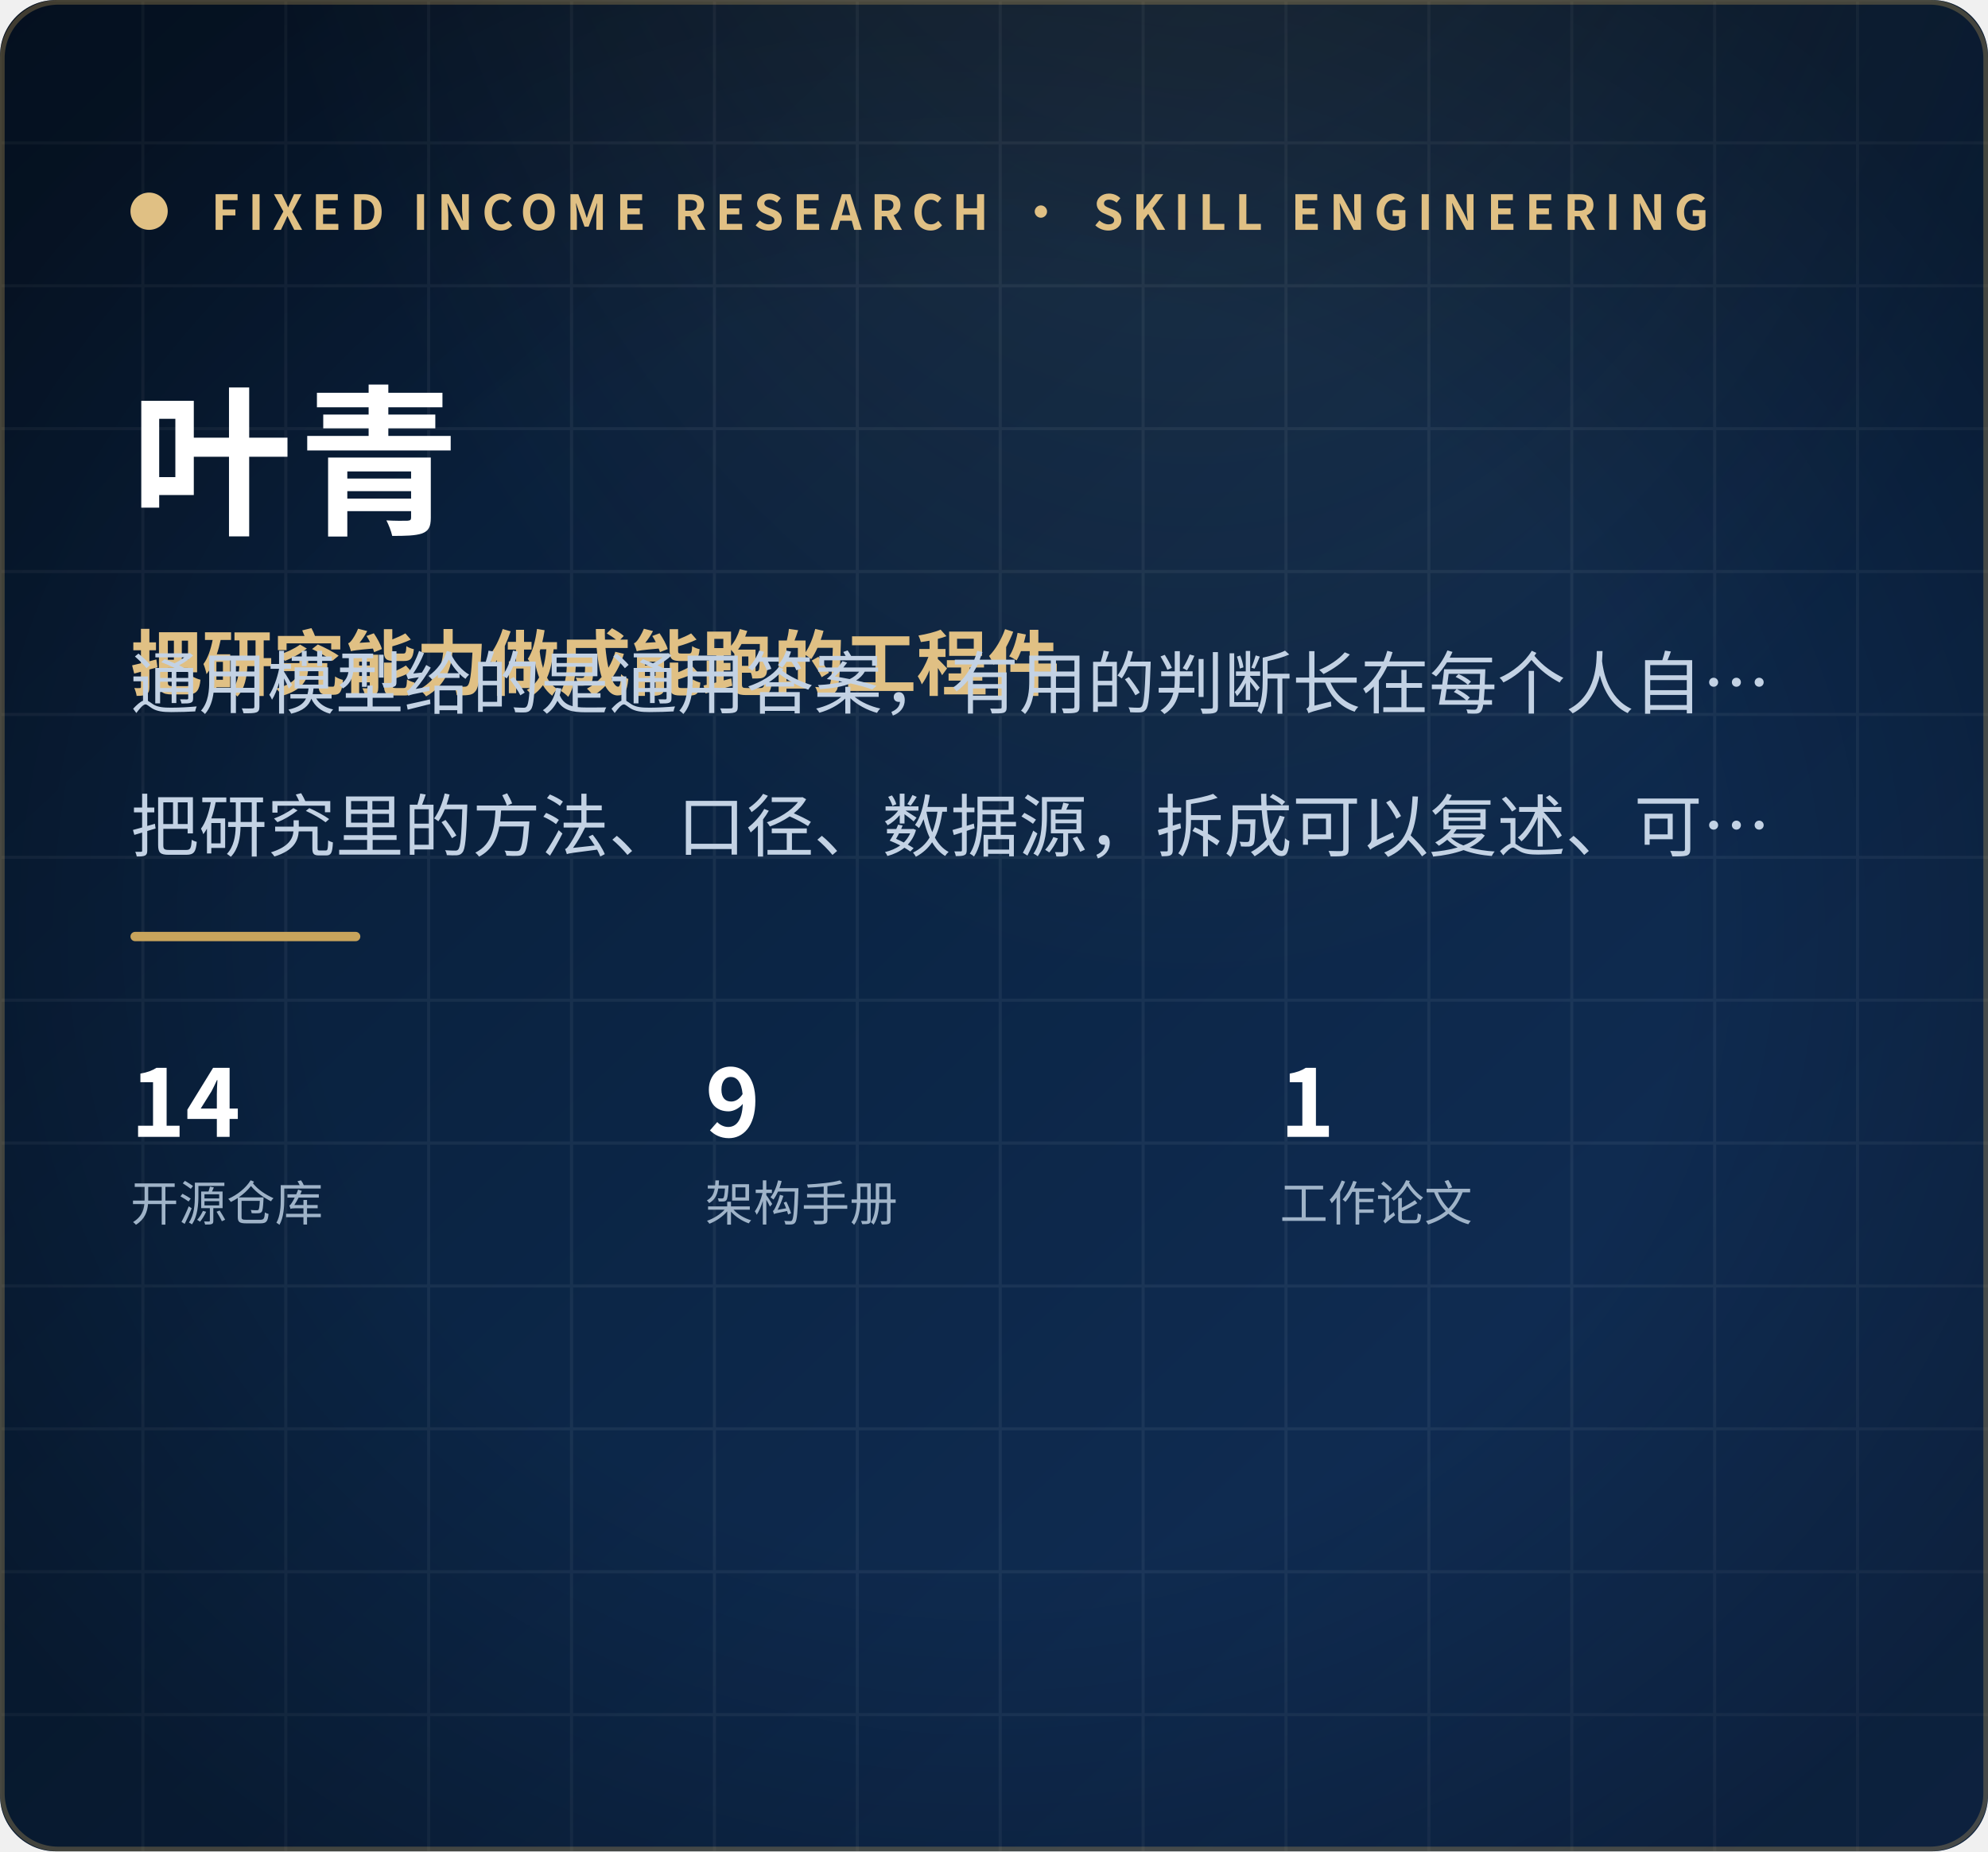
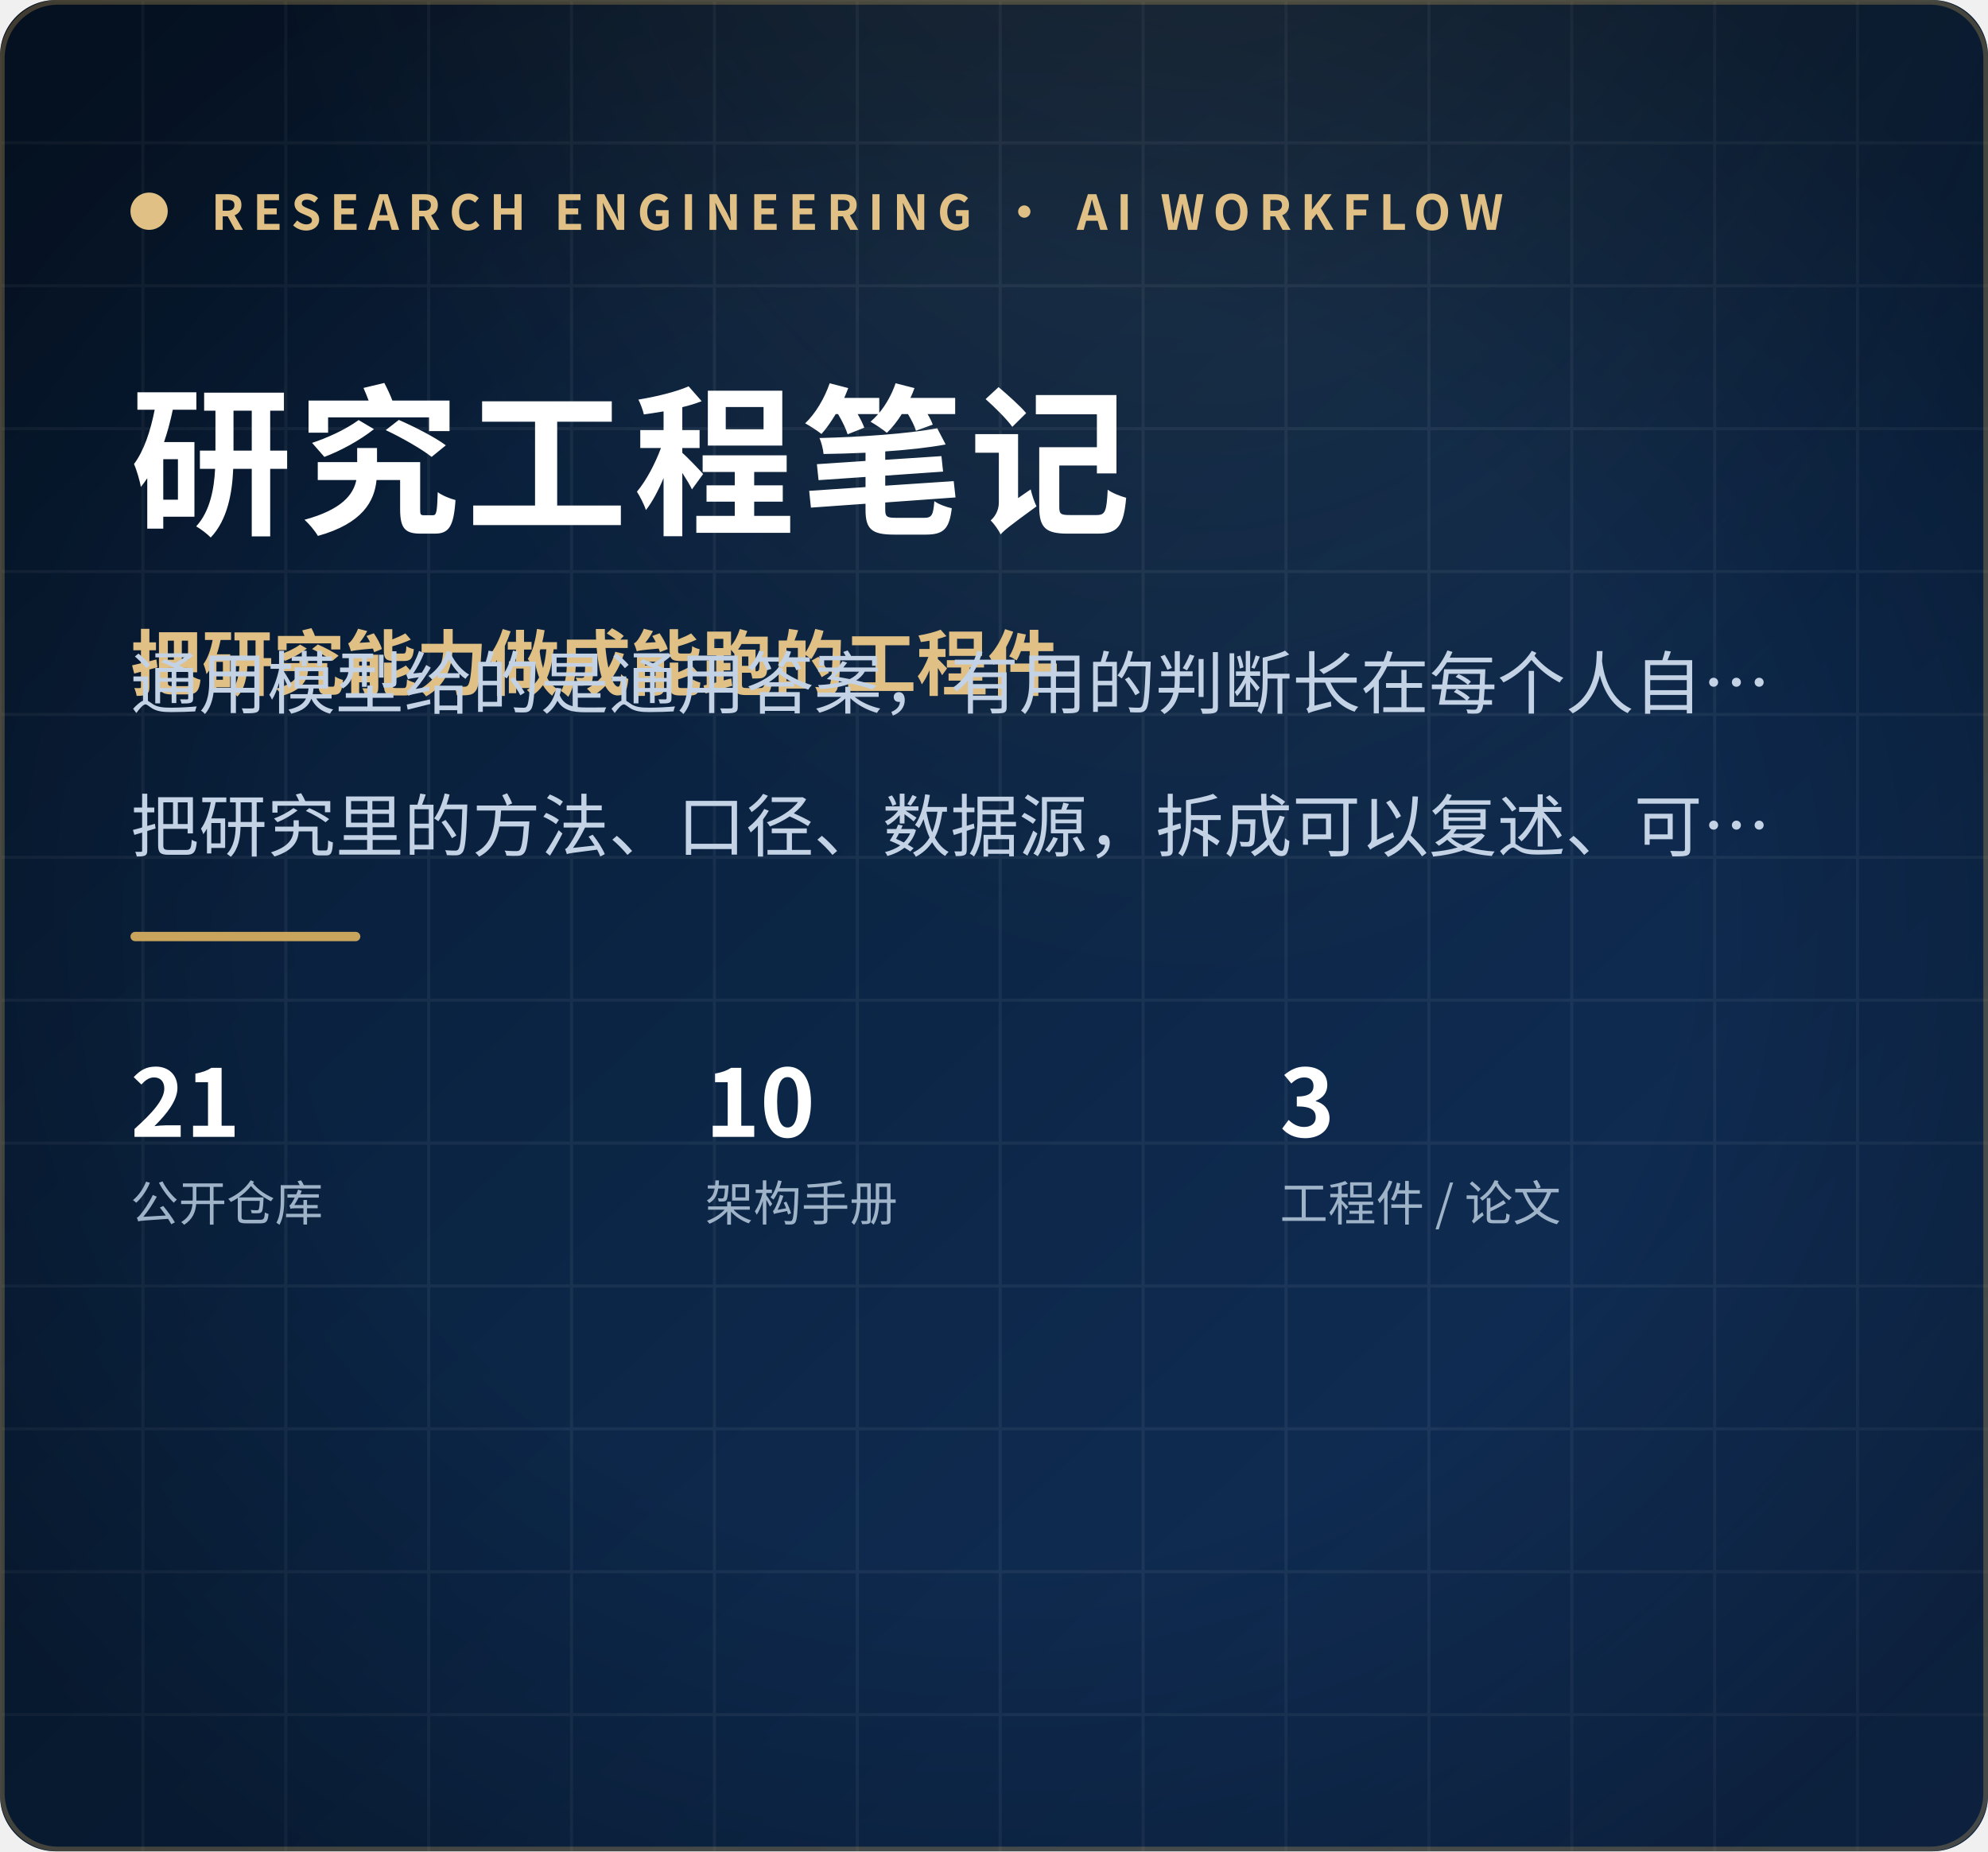
- <svg xmlns="http://www.w3.org/2000/svg" width="640" height="596" viewBox="0 0 640 596" role="img" aria-label="叶青 · 固定收益研究与 Skill 工程化">
+ <svg xmlns="http://www.w3.org/2000/svg" width="640" height="596" viewBox="0 0 640 596" role="img" aria-label="研究工程笔记 · 把研究能力做成能跑的工程件">
  <defs>
-     <linearGradient id="g2662938977" x1="0" y1="0" x2="1" y2="1">
+     <linearGradient id="g4e408c39ed" x1="0" y1="0" x2="1" y2="1">
      <stop offset="0" stop-color="#07182e" />
      <stop offset="0.46" stop-color="#0b2545" />
      <stop offset="1" stop-color="#13315c" />
    </linearGradient>
-     <radialGradient id="g2373084436" cx="0.5" cy="0.5" r="0.5">
+     <radialGradient id="g5e46a66d71" cx="0.5" cy="0.5" r="0.5">
      <stop offset="0" stop-color="#c8a45c" stop-opacity="0.40" />
      <stop offset="0.45" stop-color="#c8a45c" stop-opacity="0.10" />
      <stop offset="1" stop-color="#c8a45c" stop-opacity="0" />
    </radialGradient>
-     <radialGradient id="g5980098329" cx="0.5" cy="0.5" r="0.62">
+     <radialGradient id="gb0d85787fc" cx="0.5" cy="0.5" r="0.62">
      <stop offset="0.55" stop-color="#000000" stop-opacity="0" />
      <stop offset="1" stop-color="#000000" stop-opacity="0.32" />
    </radialGradient>
-     <clipPath id="g2284169626">
+     <clipPath id="g81f6bdd832">
      <rect width="640" height="596" rx="18" />
    </clipPath>
  </defs>
-   <g clip-path="url(#g2284169626)">
-     <rect width="640" height="596" fill="url(#g2662938977)" />
-     <ellipse cx="384" cy="-268" rx="333" ry="584" fill="url(#g2373084436)" />
+   <g clip-path="url(#g81f6bdd832)">
+     <rect width="640" height="596" fill="url(#g4e408c39ed)" />
+     <ellipse cx="384" cy="-268" rx="333" ry="584" fill="url(#g5e46a66d71)" />
    <path d="M0 0 V596 M46 0 V596 M92 0 V596 M138 0 V596 M184 0 V596 M230 0 V596 M276 0 V596 M322 0 V596 M368 0 V596 M414 0 V596 M460 0 V596 M506 0 V596 M552 0 V596 M598 0 V596 M0 0 H640 M0 46 H640 M0 92 H640 M0 138 H640 M0 184 H640 M0 230 H640 M0 276 H640 M0 322 H640 M0 368 H640 M0 414 H640 M0 460 H640 M0 506 H640 M0 552 H640" stroke="#ffffff" stroke-opacity="0.055" stroke-width="1" />
-     <rect width="640" height="596" fill="url(#g5980098329)" />
+     <rect width="640" height="596" fill="url(#gb0d85787fc)" />
  </g>
  <rect x="0.75" y="0.75" width="638.5" height="594.5" rx="18" fill="none" stroke="#c8a45c" stroke-opacity="0.30" stroke-width="1.5" />
  <circle cx="48" cy="68" r="6" fill="#e0c084" />
-   <text x="68.0" y="74.0" font-family="-apple-system,BlinkMacSystemFont,'Segoe UI','PingFang SC','Hiragino Sans GB','Microsoft YaHei','Source Han Sans SC','Noto Sans CJK SC',sans-serif" font-size="15.5" font-weight="600" fill="#e0c084" letter-spacing="2.8">FIXED INCOME RESEARCH · SKILL ENGINEERING</text>
-   <text x="42.0" y="168.0" font-family="-apple-system,BlinkMacSystemFont,'Segoe UI','PingFang SC','Hiragino Sans GB','Microsoft YaHei','Source Han Sans SC','Noto Sans CJK SC',sans-serif" font-size="52" font-weight="800" fill="#ffffff" letter-spacing="2">叶青</text>
+   <text x="68.0" y="74.0" font-family="-apple-system,BlinkMacSystemFont,'Segoe UI','PingFang SC','Hiragino Sans GB','Microsoft YaHei','Source Han Sans SC','Noto Sans CJK SC',sans-serif" font-size="15.5" font-weight="600" fill="#e0c084" letter-spacing="2.8">RESEARCH ENGINEERING · AI WORKFLOW</text>
+   <text x="42.0" y="168.0" font-family="-apple-system,BlinkMacSystemFont,'Segoe UI','PingFang SC','Hiragino Sans GB','Microsoft YaHei','Source Han Sans SC','Noto Sans CJK SC',sans-serif" font-size="52" font-weight="800" fill="#ffffff" letter-spacing="2">研究工程笔记</text>
  <text x="42.0" y="222.0" font-family="-apple-system,BlinkMacSystemFont,'Segoe UI','PingFang SC','Hiragino Sans GB','Microsoft YaHei','Source Han Sans SC','Noto Sans CJK SC',sans-serif" font-size="23" font-weight="600" fill="#e0c084">把研究能力做成能跑的工程件</text>
  <text x="42.0" y="228.0" font-family="-apple-system,BlinkMacSystemFont,'Segoe UI','PingFang SC','Hiragino Sans GB','Microsoft YaHei','Source Han Sans SC','Noto Sans CJK SC',sans-serif" font-size="22" font-weight="400" fill="#c3d2e4">通用模型给的是通用答案，有用的判断长在每个人自…</text>
  <text x="42.0" y="274.0" font-family="-apple-system,BlinkMacSystemFont,'Segoe UI','PingFang SC','Hiragino Sans GB','Microsoft YaHei','Source Han Sans SC','Noto Sans CJK SC',sans-serif" font-size="22" font-weight="400" fill="#c3d2e4">把研究里的方法、口径、数据源，拆成可以复述、可…</text>
  <rect x="42" y="300" width="74" height="3" rx="1.5" fill="#c8a45c" />
-   <text x="42.0" y="366.0" font-family="-apple-system,BlinkMacSystemFont,'Segoe UI','PingFang SC','Hiragino Sans GB','Microsoft YaHei','Source Han Sans SC','Noto Sans CJK SC',sans-serif" font-size="30" font-weight="800" fill="#ffffff">14</text>
-   <text x="42.0" y="393.0" font-family="-apple-system,BlinkMacSystemFont,'Segoe UI','PingFang SC','Hiragino Sans GB','Microsoft YaHei','Source Han Sans SC','Noto Sans CJK SC',sans-serif" font-size="15.5" font-weight="400" fill="#9fb3c8">开源仓库</text>
-   <text x="227.0" y="366.0" font-family="-apple-system,BlinkMacSystemFont,'Segoe UI','PingFang SC','Hiragino Sans GB','Microsoft YaHei','Source Han Sans SC','Noto Sans CJK SC',sans-serif" font-size="30" font-weight="800" fill="#ffffff">9</text>
+   <text x="42.0" y="366.0" font-family="-apple-system,BlinkMacSystemFont,'Segoe UI','PingFang SC','Hiragino Sans GB','Microsoft YaHei','Source Han Sans SC','Noto Sans CJK SC',sans-serif" font-size="30" font-weight="800" fill="#ffffff">21</text>
+   <text x="42.0" y="393.0" font-family="-apple-system,BlinkMacSystemFont,'Segoe UI','PingFang SC','Hiragino Sans GB','Microsoft YaHei','Source Han Sans SC','Noto Sans CJK SC',sans-serif" font-size="15.5" font-weight="400" fill="#9fb3c8">公开仓库</text>
+   <text x="227.0" y="366.0" font-family="-apple-system,BlinkMacSystemFont,'Segoe UI','PingFang SC','Hiragino Sans GB','Microsoft YaHei','Source Han Sans SC','Noto Sans CJK SC',sans-serif" font-size="30" font-weight="800" fill="#ffffff">10</text>
  <text x="227.0" y="393.0" font-family="-apple-system,BlinkMacSystemFont,'Segoe UI','PingFang SC','Hiragino Sans GB','Microsoft YaHei','Source Han Sans SC','Noto Sans CJK SC',sans-serif" font-size="15.5" font-weight="400" fill="#9fb3c8">架构手册</text>
-   <text x="412.0" y="366.0" font-family="-apple-system,BlinkMacSystemFont,'Segoe UI','PingFang SC','Hiragino Sans GB','Microsoft YaHei','Source Han Sans SC','Noto Sans CJK SC',sans-serif" font-size="30" font-weight="800" fill="#ffffff">1</text>
-   <text x="412.0" y="393.0" font-family="-apple-system,BlinkMacSystemFont,'Segoe UI','PingFang SC','Hiragino Sans GB','Microsoft YaHei','Source Han Sans SC','Noto Sans CJK SC',sans-serif" font-size="15.5" font-weight="400" fill="#9fb3c8">工作论文</text>
+   <text x="412.0" y="366.0" font-family="-apple-system,BlinkMacSystemFont,'Segoe UI','PingFang SC','Hiragino Sans GB','Microsoft YaHei','Source Han Sans SC','Noto Sans CJK SC',sans-serif" font-size="30" font-weight="800" fill="#ffffff">3</text>
+   <text x="412.0" y="393.0" font-family="-apple-system,BlinkMacSystemFont,'Segoe UI','PingFang SC','Hiragino Sans GB','Microsoft YaHei','Source Han Sans SC','Noto Sans CJK SC',sans-serif" font-size="15.5" font-weight="400" fill="#9fb3c8">工程件 / 论文</text>
</svg>
